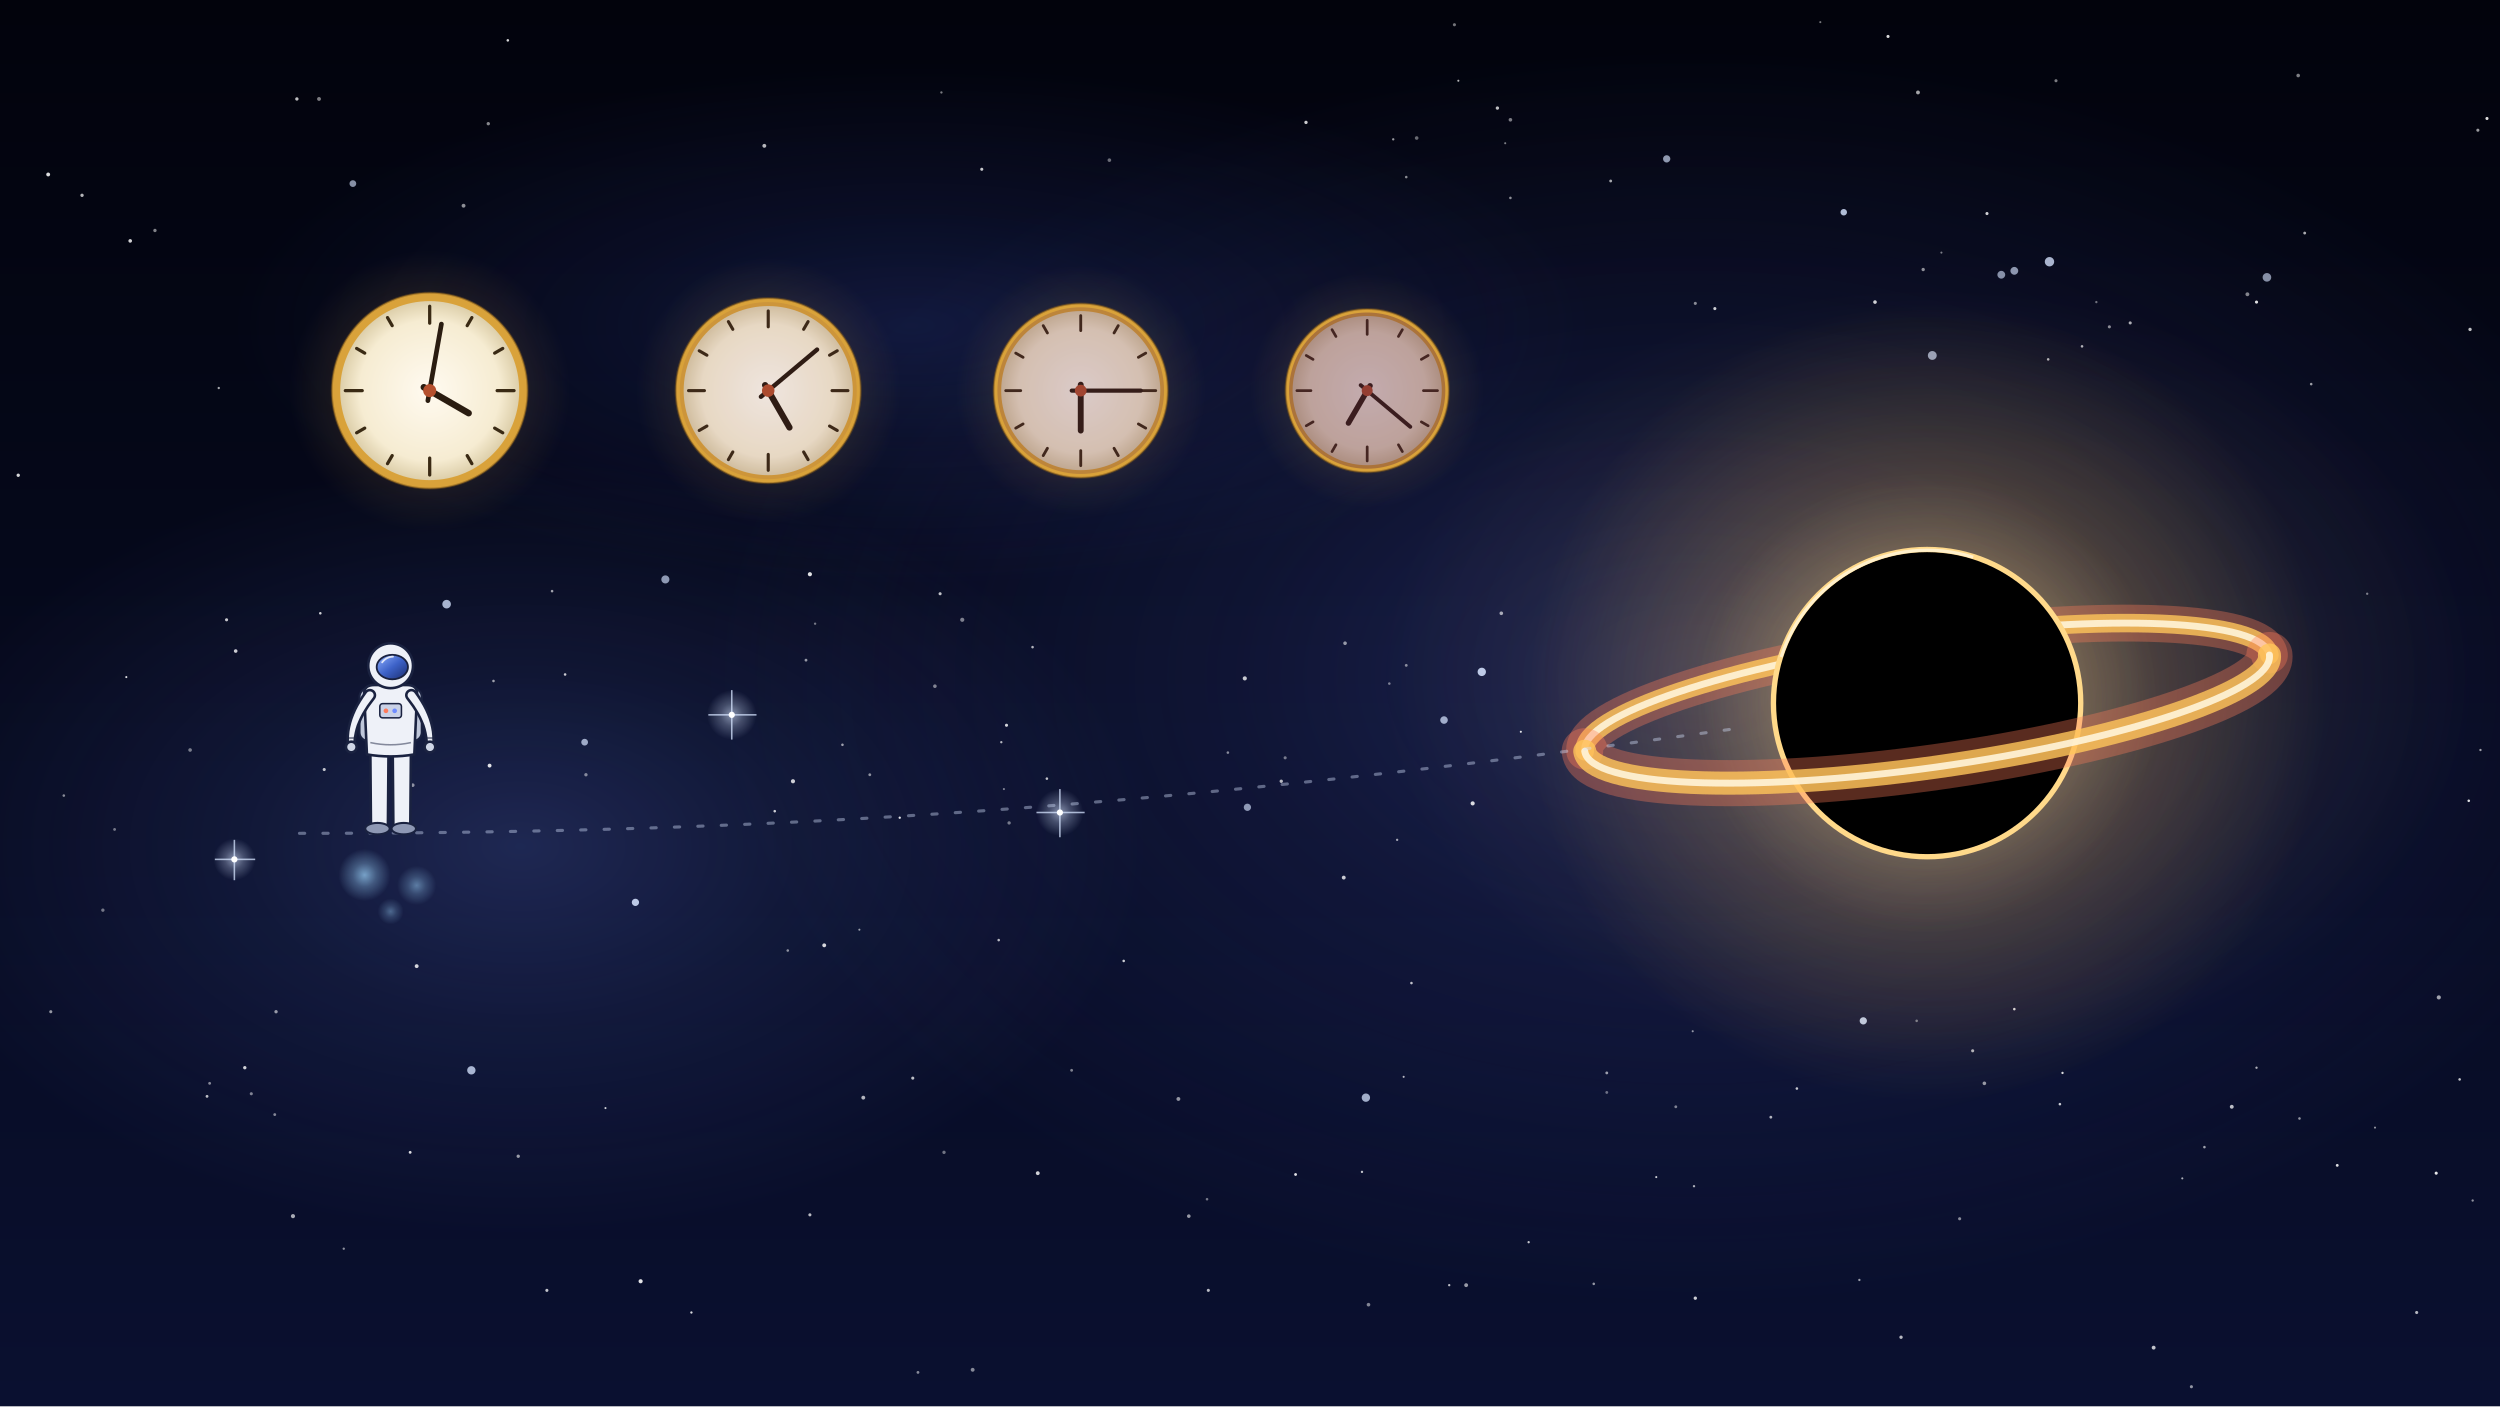
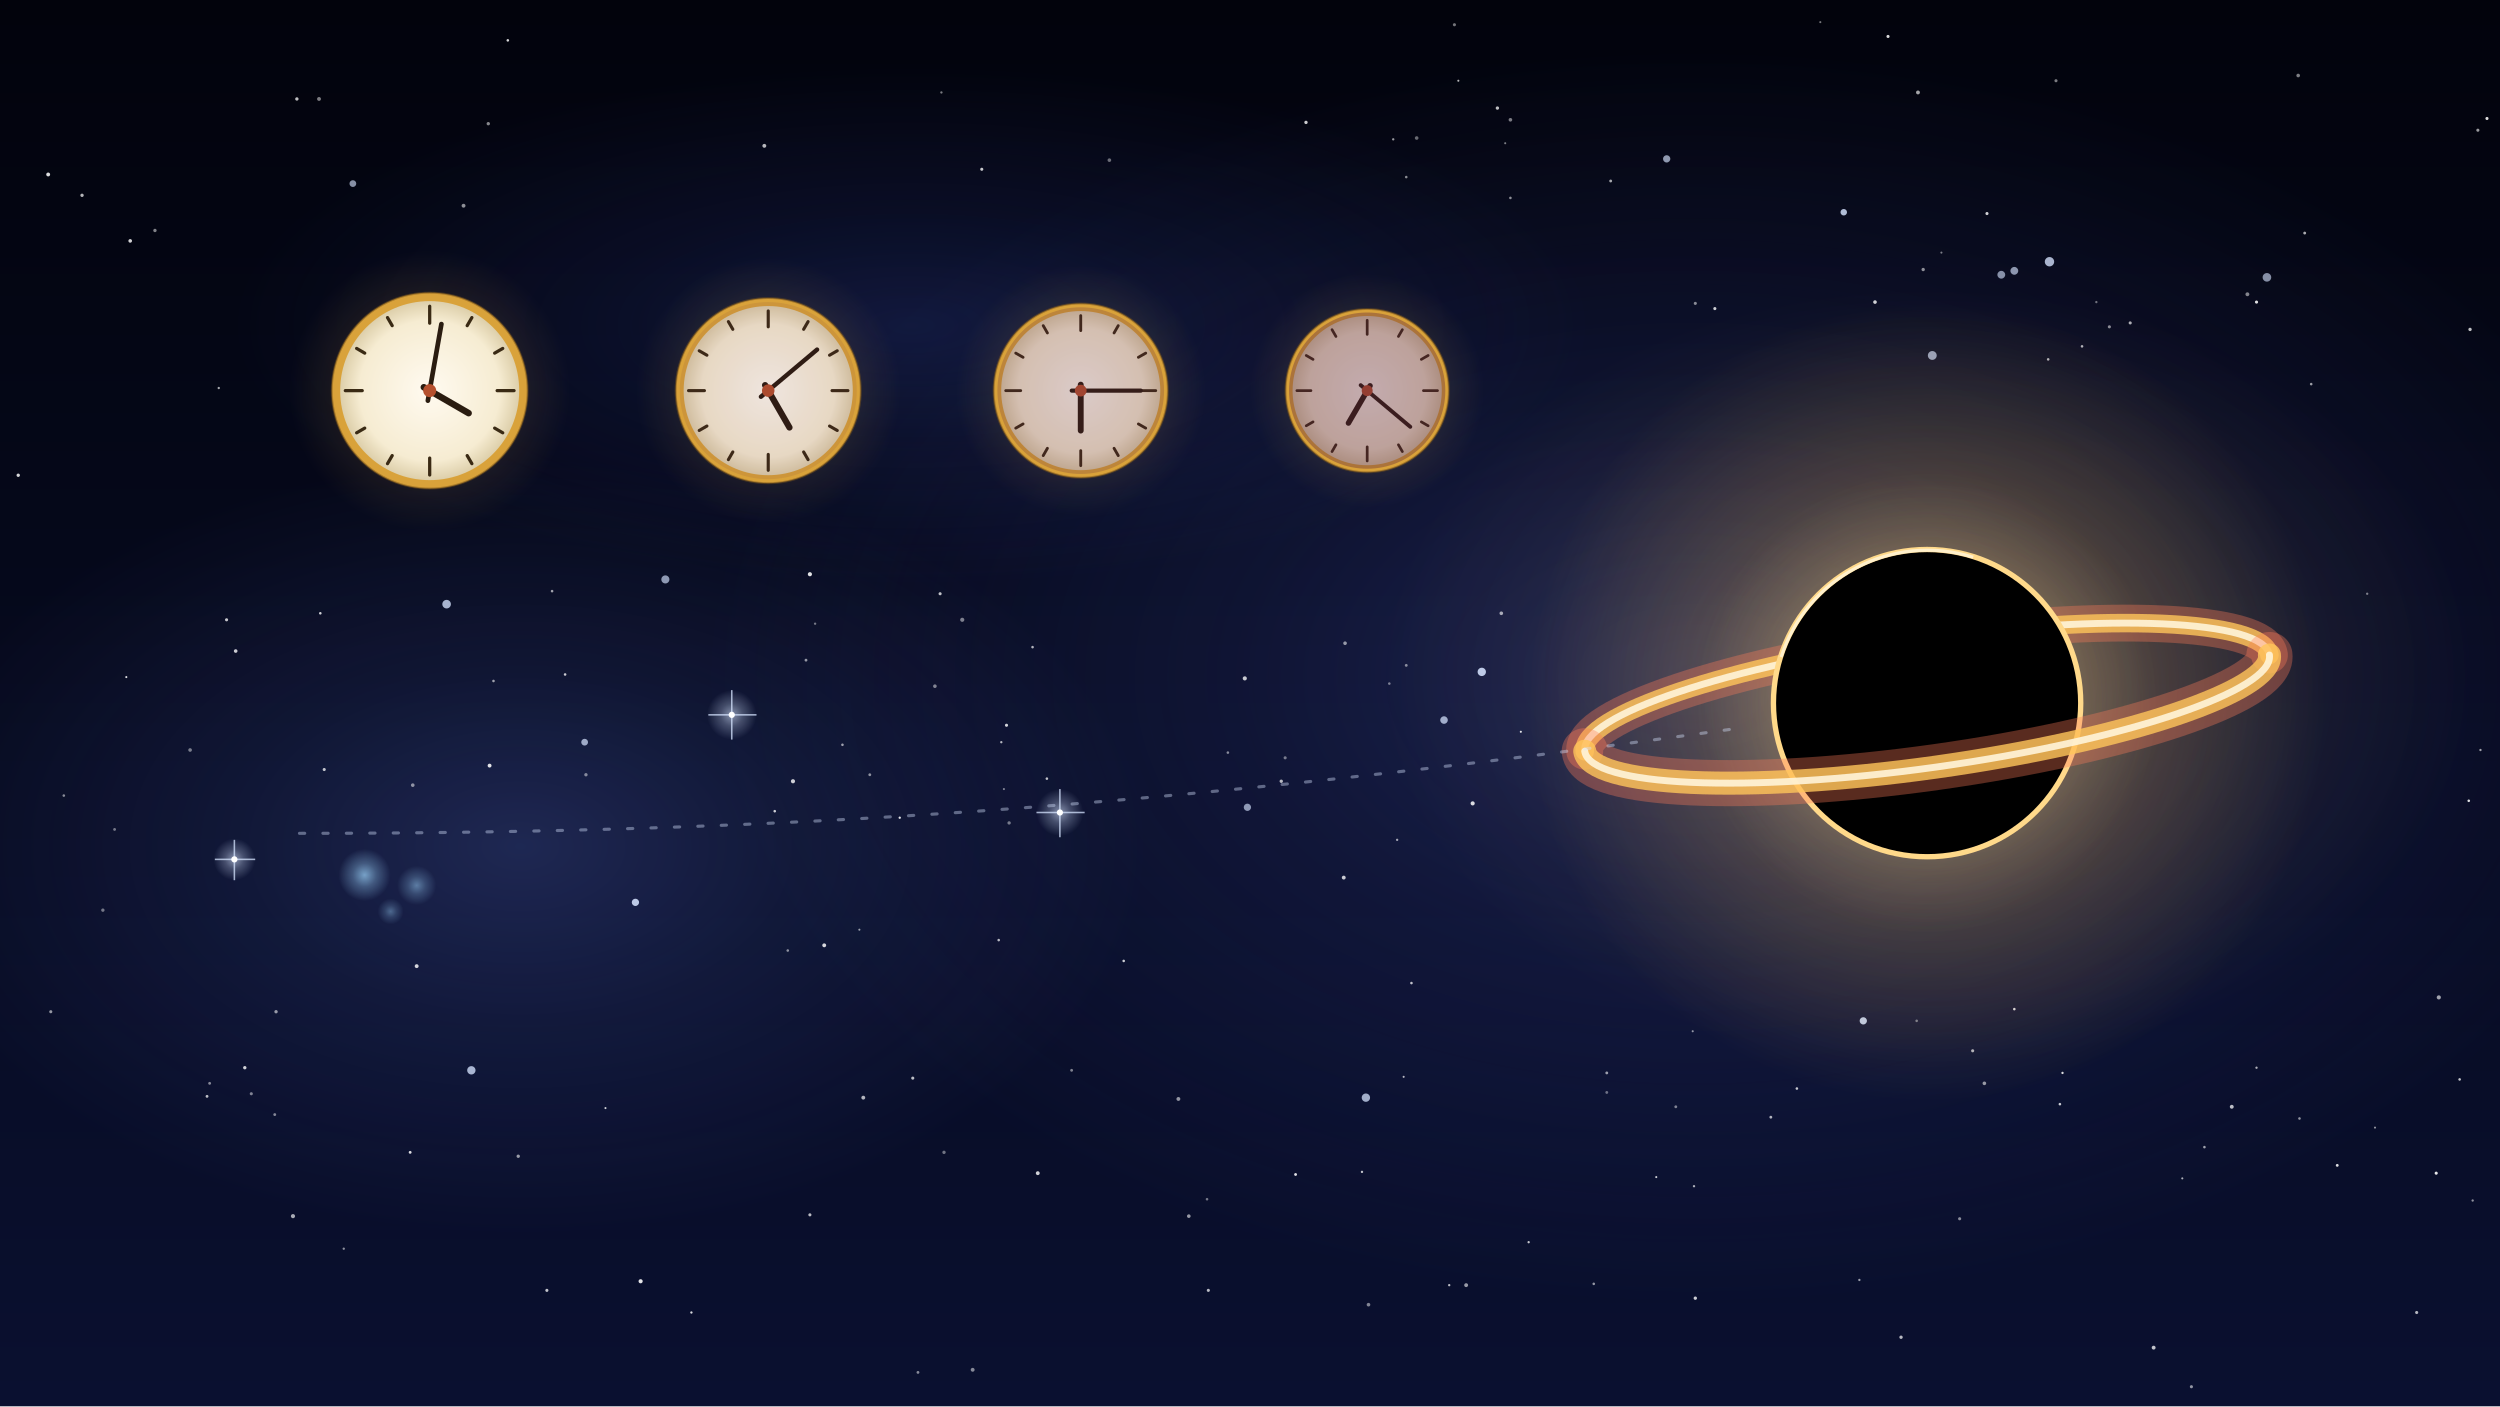
<svg xmlns="http://www.w3.org/2000/svg" viewBox="0 0 1920 1080" width="1920" height="1080">
  <defs>
    <linearGradient id="U060bg" x1="0" y1="0" x2="0" y2="1">
      <stop offset="0" stop-color="#02030c" stop-opacity="1" />
      <stop offset="1" stop-color="#0a1030" stop-opacity="1" />
    </linearGradient>
    <radialGradient id="U060n0">
      <stop offset="0" stop-color="#3c4aa0" stop-opacity="1.0" />
      <stop offset="0.45" stop-color="#3c4aa0" stop-opacity="0.45" />
      <stop offset="1" stop-color="#3c4aa0" stop-opacity="0" />
    </radialGradient>
    <radialGradient id="U060n1">
      <stop offset="0" stop-color="#6f8cff" stop-opacity="1.0" />
      <stop offset="0.45" stop-color="#6f8cff" stop-opacity="0.45" />
      <stop offset="1" stop-color="#6f8cff" stop-opacity="0" />
    </radialGradient>
    <radialGradient id="U060n2">
      <stop offset="0" stop-color="#ffc65a" stop-opacity="1.0" />
      <stop offset="0.45" stop-color="#ffc65a" stop-opacity="0.45" />
      <stop offset="1" stop-color="#ffc65a" stop-opacity="0" />
    </radialGradient>
    <radialGradient id="U060n3">
      <stop offset="0" stop-color="#2a3a88" stop-opacity="1.0" />
      <stop offset="0.45" stop-color="#2a3a88" stop-opacity="0.45" />
      <stop offset="1" stop-color="#2a3a88" stop-opacity="0" />
    </radialGradient>
    <radialGradient id="U060fl1">
      <stop offset="0" stop-color="#d6e4ff" stop-opacity="1.0" />
      <stop offset="0.45" stop-color="#d6e4ff" stop-opacity="0.45" />
      <stop offset="1" stop-color="#d6e4ff" stop-opacity="0" />
    </radialGradient>
    <radialGradient id="U060fl2">
      <stop offset="0" stop-color="#d6e4ff" stop-opacity="1.0" />
      <stop offset="0.45" stop-color="#d6e4ff" stop-opacity="0.45" />
      <stop offset="1" stop-color="#d6e4ff" stop-opacity="0" />
    </radialGradient>
    <radialGradient id="U060fl3">
      <stop offset="0" stop-color="#d6e4ff" stop-opacity="1.0" />
      <stop offset="0.45" stop-color="#d6e4ff" stop-opacity="0.45" />
      <stop offset="1" stop-color="#d6e4ff" stop-opacity="0" />
    </radialGradient>
    <radialGradient id="U060bhgb">
      <stop offset="0" stop-color="#ffc65a" stop-opacity="1.0" />
      <stop offset="0.45" stop-color="#ffc65a" stop-opacity="0.45" />
      <stop offset="1" stop-color="#ffc65a" stop-opacity="0" />
    </radialGradient>
    <radialGradient id="U060bhhb">
      <stop offset="0" stop-color="#fff1c8" stop-opacity="1.0" />
      <stop offset="0.45" stop-color="#fff1c8" stop-opacity="0.45" />
      <stop offset="1" stop-color="#fff1c8" stop-opacity="0" />
    </radialGradient>
    <radialGradient id="U060cfc0" cx="0.5" cy="0.5" r="0.5">
      <stop offset="0" stop-color="#fffaf0" stop-opacity="1" />
      <stop offset="0.75" stop-color="#f6ecd2" stop-opacity="1" />
      <stop offset="1" stop-color="#d8c9a2" stop-opacity="1" />
    </radialGradient>
    <radialGradient id="U060cgc0">
      <stop offset="0" stop-color="#ffc65a" stop-opacity="1.0" />
      <stop offset="0.45" stop-color="#ffc65a" stop-opacity="0.45" />
      <stop offset="1" stop-color="#ffc65a" stop-opacity="0" />
    </radialGradient>
    <radialGradient id="U060cfc1" cx="0.5" cy="0.5" r="0.5">
      <stop offset="0" stop-color="#fffaf0" stop-opacity="1" />
      <stop offset="0.75" stop-color="#f6ecd2" stop-opacity="1" />
      <stop offset="1" stop-color="#d8c9a2" stop-opacity="1" />
    </radialGradient>
    <radialGradient id="U060cgc1">
      <stop offset="0" stop-color="#ffc65a" stop-opacity="1.0" />
      <stop offset="0.45" stop-color="#ffc65a" stop-opacity="0.45" />
      <stop offset="1" stop-color="#ffc65a" stop-opacity="0" />
    </radialGradient>
    <radialGradient id="U060cfc2" cx="0.5" cy="0.5" r="0.5">
      <stop offset="0" stop-color="#fffaf0" stop-opacity="1" />
      <stop offset="0.75" stop-color="#f6ecd2" stop-opacity="1" />
      <stop offset="1" stop-color="#d8c9a2" stop-opacity="1" />
    </radialGradient>
    <radialGradient id="U060cgc2">
      <stop offset="0" stop-color="#ffc65a" stop-opacity="1.0" />
      <stop offset="0.45" stop-color="#ffc65a" stop-opacity="0.45" />
      <stop offset="1" stop-color="#ffc65a" stop-opacity="0" />
    </radialGradient>
    <radialGradient id="U060cfc3" cx="0.5" cy="0.5" r="0.5">
      <stop offset="0" stop-color="#fffaf0" stop-opacity="1" />
      <stop offset="0.75" stop-color="#f6ecd2" stop-opacity="1" />
      <stop offset="1" stop-color="#d8c9a2" stop-opacity="1" />
    </radialGradient>
    <radialGradient id="U060cgc3">
      <stop offset="0" stop-color="#ffc65a" stop-opacity="1.0" />
      <stop offset="0.45" stop-color="#ffc65a" stop-opacity="0.45" />
      <stop offset="1" stop-color="#ffc65a" stop-opacity="0" />
    </radialGradient>
    <linearGradient id="U060vishover" x1="0" y1="0" x2="1" y2="1">
      <stop offset="0" stop-color="#8fb0ff" stop-opacity="1" />
      <stop offset="0.5" stop-color="#3d62c8" stop-opacity="1" />
      <stop offset="1" stop-color="#1a2c6e" stop-opacity="1" />
    </linearGradient>
    <radialGradient id="U060jt">
      <stop offset="0" stop-color="#9fd8ff" stop-opacity="1.0" />
      <stop offset="0.45" stop-color="#9fd8ff" stop-opacity="0.45" />
      <stop offset="1" stop-color="#9fd8ff" stop-opacity="0" />
    </radialGradient>
    <radialGradient id="U060jt2">
      <stop offset="0" stop-color="#9fd8ff" stop-opacity="1.0" />
      <stop offset="0.45" stop-color="#9fd8ff" stop-opacity="0.45" />
      <stop offset="1" stop-color="#9fd8ff" stop-opacity="0" />
    </radialGradient>
    <radialGradient id="U060jt3">
      <stop offset="0" stop-color="#9fd8ff" stop-opacity="1.0" />
      <stop offset="0.45" stop-color="#9fd8ff" stop-opacity="0.45" />
      <stop offset="1" stop-color="#9fd8ff" stop-opacity="0" />
    </radialGradient>
  </defs>
  <rect width="1920" height="1080" fill="url(#U060bg)" />
  <g id="mv-drift-nebula-u060">
    <ellipse cx="1300" cy="520" rx="760" ry="480" fill="url(#U060n0)" opacity="0.4" />
  </g>
  <ellipse cx="400" cy="650" rx="480" ry="300" fill="url(#U060n1)" opacity="0.22" />
  <ellipse cx="1480" cy="520" rx="420" ry="300" fill="url(#U060n2)" opacity="0.2" />
  <ellipse cx="700" cy="250" rx="520" ry="200" fill="url(#U060n3)" opacity="0.35" />
  <g>
    <circle cx="595" cy="623" r="1.0" fill="#fff" opacity="0.80" />
    <circle cx="1714" cy="850" r="1.5" fill="#fff" opacity="0.73" />
    <circle cx="465" cy="851" r="0.8" fill="#fff" opacity="0.80" />
    <circle cx="984" cy="600" r="1.3" fill="#fff" opacity="0.70" />
    <circle cx="49" cy="611" r="1.0" fill="#fff" opacity="0.52" />
    <circle cx="531" cy="1008" r="0.9" fill="#fff" opacity="0.85" />
    <circle cx="1726" cy="226" r="1.5" fill="#fff" opacity="0.50" />
    <circle cx="1237" cy="139" r="1.1" fill="#fff" opacity="0.65" />
    <circle cx="725" cy="885" r="1.3" fill="#fff" opacity="0.42" />
    <circle cx="1070" cy="107" r="0.9" fill="#fff" opacity="0.59" />
    <circle cx="609" cy="600" r="1.6" fill="#fff" opacity="0.79" />
    <circle cx="1046" cy="900" r="0.9" fill="#fff" opacity="0.76" />
    <circle cx="1856" cy="1008" r="1.2" fill="#fff" opacity="0.70" />
    <circle cx="739" cy="476" r="1.6" fill="#fff" opacity="0.47" />
    <circle cx="1636" cy="248" r="1.2" fill="#fff" opacity="0.67" />
    <circle cx="97" cy="520" r="0.8" fill="#fff" opacity="0.87" />
    <circle cx="1472" cy="784" r="1.0" fill="#fff" opacity="0.43" />
    <circle cx="722" cy="456" r="1.2" fill="#fff" opacity="0.74" />
    <circle cx="14" cy="365" r="1.3" fill="#fff" opacity="0.84" />
    <circle cx="39" cy="777" r="1.2" fill="#fff" opacity="0.57" />
    <circle cx="450" cy="595" r="1.3" fill="#fff" opacity="0.48" />
    <circle cx="1473" cy="71" r="1.5" fill="#fff" opacity="0.64" />
    <circle cx="146" cy="576" r="1.4" fill="#fff" opacity="0.45" />
    <circle cx="1599" cy="266" r="1.0" fill="#fff" opacity="0.68" />
    <circle cx="771" cy="606" r="0.8" fill="#fff" opacity="0.49" />
    <circle cx="701" cy="828" r="1.2" fill="#fff" opacity="0.73" />
    <circle cx="775" cy="632" r="1.3" fill="#fff" opacity="0.43" />
    <circle cx="1153" cy="471" r="1.4" fill="#fff" opacity="0.62" />
    <circle cx="228" cy="76" r="1.3" fill="#fff" opacity="0.74" />
    <circle cx="1491" cy="194" r="0.8" fill="#fff" opacity="0.48" />
    <circle cx="188" cy="820" r="1.3" fill="#fff" opacity="0.81" />
    <circle cx="420" cy="991" r="1.2" fill="#fff" opacity="0.76" />
    <circle cx="225" cy="934" r="1.6" fill="#fff" opacity="0.65" />
    <circle cx="1150" cy="83" r="1.3" fill="#fff" opacity="0.74" />
    <circle cx="1582" cy="848" r="1.0" fill="#fff" opacity="0.79" />
    <circle cx="1156" cy="110" r="0.8" fill="#fff" opacity="0.48" />
    <circle cx="249" cy="591" r="1.2" fill="#fff" opacity="0.75" />
    <circle cx="987" cy="582" r="1.2" fill="#fff" opacity="0.44" />
    <circle cx="943" cy="578" r="1.0" fill="#fff" opacity="0.51" />
    <circle cx="1818" cy="456" r="0.9" fill="#fff" opacity="0.46" />
    <circle cx="1113" cy="987" r="0.9" fill="#fff" opacity="0.73" />
    <circle cx="1080" cy="511" r="1.1" fill="#fff" opacity="0.50" />
    <circle cx="1871" cy="901" r="1.2" fill="#fff" opacity="0.90" />
    <circle cx="1524" cy="832" r="1.4" fill="#fff" opacity="0.57" />
    <circle cx="1905" cy="576" r="0.9" fill="#fff" opacity="0.61" />
    <circle cx="1683" cy="1065" r="1.2" fill="#fff" opacity="0.56" />
    <circle cx="1174" cy="954" r="0.9" fill="#fff" opacity="0.76" />
    <circle cx="747" cy="1052" r="1.5" fill="#fff" opacity="0.51" />
    <circle cx="212" cy="777" r="1.3" fill="#fff" opacity="0.57" />
    <circle cx="159" cy="842" r="1.1" fill="#fff" opacity="0.73" />
    <circle cx="1131" cy="617" r="1.6" fill="#fff" opacity="0.84" />
    <circle cx="1547" cy="775" r="1.0" fill="#fff" opacity="0.82" />
    <circle cx="193" cy="840" r="1.2" fill="#fff" opacity="0.48" />
    <circle cx="1080" cy="136" r="1.0" fill="#fff" opacity="0.53" />
    <circle cx="1003" cy="94" r="1.3" fill="#fff" opacity="0.80" />
    <circle cx="1168" cy="562" r="0.8" fill="#fff" opacity="0.88" />
    <circle cx="928" cy="991" r="1.2" fill="#fff" opacity="0.72" />
    <circle cx="1398" cy="17" r="0.8" fill="#fff" opacity="0.46" />
    <circle cx="622" cy="933" r="1.2" fill="#fff" opacity="0.72" />
    <circle cx="1088" cy="106" r="1.4" fill="#fff" opacity="0.40" />
    <circle cx="1360" cy="858" r="1.1" fill="#fff" opacity="0.68" />
    <circle cx="1733" cy="820" r="0.9" fill="#fff" opacity="0.67" />
    <circle cx="63" cy="150" r="1.3" fill="#fff" opacity="0.70" />
    <circle cx="718" cy="527" r="1.4" fill="#fff" opacity="0.48" />
    <circle cx="863" cy="738" r="1.0" fill="#fff" opacity="0.79" />
    <circle cx="1766" cy="859" r="1.0" fill="#fff" opacity="0.56" />
    <circle cx="88" cy="637" r="1.1" fill="#fff" opacity="0.43" />
    <circle cx="37" cy="134" r="1.5" fill="#fff" opacity="0.86" />
    <circle cx="376" cy="588" r="1.5" fill="#fff" opacity="0.88" />
    <circle cx="1899" cy="922" r="0.9" fill="#fff" opacity="0.55" />
    <circle cx="1620" cy="251" r="1.2" fill="#fff" opacity="0.53" />
    <circle cx="492" cy="984" r="1.6" fill="#fff" opacity="0.89" />
    <circle cx="773" cy="557" r="1.2" fill="#fff" opacity="0.82" />
    <circle cx="668" cy="595" r="1.1" fill="#fff" opacity="0.53" />
    <circle cx="1272" cy="904" r="0.8" fill="#fff" opacity="0.81" />
    <circle cx="1428" cy="983" r="0.9" fill="#fff" opacity="0.59" />
    <circle cx="1477" cy="207" r="1.3" fill="#fff" opacity="0.54" />
    <circle cx="1224" cy="986" r="1.0" fill="#fff" opacity="0.57" />
    <circle cx="913" cy="934" r="1.4" fill="#fff" opacity="0.58" />
    <circle cx="605" cy="730" r="1.0" fill="#fff" opacity="0.53" />
    <circle cx="315" cy="885" r="1.1" fill="#fff" opacity="0.85" />
    <circle cx="1120" cy="62" r="0.8" fill="#fff" opacity="0.71" />
    <circle cx="1234" cy="824" r="1.1" fill="#fff" opacity="0.59" />
    <circle cx="245" cy="76" r="1.5" fill="#fff" opacity="0.48" />
    <circle cx="1073" cy="645" r="0.9" fill="#fff" opacity="0.62" />
    <circle cx="246" cy="471" r="1.0" fill="#fff" opacity="0.80" />
    <circle cx="793" cy="497" r="1.0" fill="#fff" opacity="0.69" />
    <circle cx="797" cy="901" r="1.5" fill="#fff" opacity="0.81" />
    <circle cx="1693" cy="881" r="1.0" fill="#fff" opacity="0.61" />
    <circle cx="1526" cy="164" r="1.2" fill="#fff" opacity="0.81" />
    <circle cx="1910" cy="91" r="1.2" fill="#fff" opacity="0.86" />
    <circle cx="1287" cy="850" r="1.1" fill="#fff" opacity="0.48" />
    <circle cx="1051" cy="1002" r="1.4" fill="#fff" opacity="0.49" />
    <circle cx="434" cy="518" r="1.0" fill="#fff" opacity="0.78" />
    <circle cx="1733" cy="232" r="1.2" fill="#fff" opacity="0.88" />
    <circle cx="1078" cy="827" r="0.8" fill="#fff" opacity="0.71" />
    <circle cx="398" cy="888" r="1.3" fill="#fff" opacity="0.58" />
    <circle cx="1234" cy="839" r="1.1" fill="#fff" opacity="0.40" />
    <circle cx="927" cy="921" r="1.0" fill="#fff" opacity="0.44" />
    <circle cx="995" cy="902" r="1.1" fill="#fff" opacity="0.87" />
    <circle cx="1302" cy="233" r="1.2" fill="#fff" opacity="0.52" />
    <circle cx="1032" cy="674" r="1.5" fill="#fff" opacity="0.78" />
    <circle cx="1067" cy="525" r="1.0" fill="#fff" opacity="0.45" />
    <circle cx="1126" cy="987" r="1.5" fill="#fff" opacity="0.58" />
    <circle cx="1380" cy="836" r="1.0" fill="#fff" opacity="0.78" />
    <circle cx="168" cy="298" r="0.9" fill="#fff" opacity="0.65" />
    <circle cx="1317" cy="237" r="1.2" fill="#fff" opacity="0.80" />
    <circle cx="211" cy="856" r="1.1" fill="#fff" opacity="0.50" />
    <circle cx="1117" cy="19" r="1.2" fill="#fff" opacity="0.45" />
    <circle cx="1084" cy="755" r="1.0" fill="#fff" opacity="0.74" />
    <circle cx="379" cy="523" r="1.0" fill="#fff" opacity="0.60" />
    <circle cx="1654" cy="1035" r="1.5" fill="#fff" opacity="0.75" />
    <circle cx="804" cy="598" r="1.0" fill="#fff" opacity="0.75" />
    <circle cx="317" cy="603" r="1.4" fill="#fff" opacity="0.52" />
    <circle cx="823" cy="822" r="1.1" fill="#fff" opacity="0.48" />
    <circle cx="119" cy="177" r="1.3" fill="#fff" opacity="0.50" />
    <circle cx="622" cy="441" r="1.6" fill="#fff" opacity="0.88" />
    <circle cx="663" cy="843" r="1.5" fill="#fff" opacity="0.69" />
    <circle cx="1765" cy="58" r="1.4" fill="#fff" opacity="0.49" />
    <circle cx="852" cy="123" r="1.4" fill="#fff" opacity="0.41" />
    <circle cx="264" cy="959" r="0.9" fill="#fff" opacity="0.54" />
    <circle cx="660" cy="714" r="0.8" fill="#fff" opacity="0.59" />
    <circle cx="424" cy="454" r="1.0" fill="#fff" opacity="0.62" />
    <circle cx="705" cy="1054" r="1.1" fill="#fff" opacity="0.51" />
    <circle cx="1579" cy="62" r="1.2" fill="#fff" opacity="0.48" />
    <circle cx="390" cy="31" r="1.0" fill="#fff" opacity="0.84" />
    <circle cx="320" cy="742" r="1.5" fill="#fff" opacity="0.82" />
    <circle cx="1903" cy="100" r="1.2" fill="#fff" opacity="0.60" />
    <circle cx="1897" cy="253" r="1.3" fill="#fff" opacity="0.75" />
    <circle cx="1824" cy="866" r="0.8" fill="#fff" opacity="0.56" />
    <circle cx="1160" cy="152" r="1.0" fill="#fff" opacity="0.54" />
    <circle cx="181" cy="500" r="1.4" fill="#fff" opacity="0.79" />
    <circle cx="1033" cy="494" r="1.4" fill="#fff" opacity="0.56" />
    <circle cx="754" cy="130" r="1.2" fill="#fff" opacity="0.78" />
    <circle cx="1676" cy="905" r="0.8" fill="#fff" opacity="0.67" />
    <circle cx="1505" cy="936" r="1.2" fill="#fff" opacity="0.52" />
    <circle cx="100" cy="185" r="1.4" fill="#fff" opacity="0.82" />
    <circle cx="1873" cy="766" r="1.6" fill="#fff" opacity="0.62" />
    <circle cx="1610" cy="232" r="0.9" fill="#fff" opacity="0.42" />
    <circle cx="905" cy="844" r="1.5" fill="#fff" opacity="0.56" />
    <circle cx="1896" cy="615" r="1.0" fill="#fff" opacity="0.87" />
    <circle cx="1573" cy="276" r="1.0" fill="#fff" opacity="0.68" />
    <circle cx="769" cy="570" r="0.9" fill="#fff" opacity="0.69" />
    <circle cx="1584" cy="824" r="0.9" fill="#fff" opacity="0.84" />
    <circle cx="956" cy="521" r="1.6" fill="#fff" opacity="0.77" />
    <circle cx="375" cy="95" r="1.3" fill="#fff" opacity="0.52" />
    <circle cx="161" cy="832" r="1.1" fill="#fff" opacity="0.50" />
    <circle cx="587" cy="112" r="1.5" fill="#fff" opacity="0.71" />
    <circle cx="174" cy="476" r="1.2" fill="#fff" opacity="0.77" />
    <circle cx="1515" cy="807" r="1.2" fill="#fff" opacity="0.67" />
    <circle cx="647" cy="572" r="1.0" fill="#fff" opacity="0.59" />
    <circle cx="1300" cy="792" r="0.8" fill="#fff" opacity="0.56" />
    <circle cx="1440" cy="232" r="1.4" fill="#fff" opacity="0.81" />
    <circle cx="1795" cy="895" r="1.1" fill="#fff" opacity="0.86" />
    <circle cx="1160" cy="92" r="1.4" fill="#fff" opacity="0.47" />
    <circle cx="79" cy="699" r="1.3" fill="#fff" opacity="0.43" />
    <circle cx="1450" cy="28" r="1.2" fill="#fff" opacity="0.85" />
    <circle cx="619" cy="507" r="1.1" fill="#fff" opacity="0.57" />
    <circle cx="356" cy="158" r="1.5" fill="#fff" opacity="0.55" />
    <circle cx="691" cy="628" r="0.9" fill="#fff" opacity="0.89" />
    <circle cx="1775" cy="295" r="1.0" fill="#fff" opacity="0.60" />
    <circle cx="1460" cy="1027" r="1.3" fill="#fff" opacity="0.71" />
    <circle cx="1770" cy="179" r="1.1" fill="#fff" opacity="0.67" />
    <circle cx="1301" cy="911" r="0.9" fill="#fff" opacity="0.67" />
    <circle cx="1889" cy="829" r="1.0" fill="#fff" opacity="0.76" />
    <circle cx="1302" cy="997" r="1.3" fill="#fff" opacity="0.79" />
    <circle cx="633" cy="726" r="1.5" fill="#fff" opacity="0.83" />
    <circle cx="723" cy="71" r="0.9" fill="#fff" opacity="0.47" />
    <circle cx="767" cy="722" r="1.0" fill="#fff" opacity="0.71" />
    <circle cx="626" cy="479" r="0.9" fill="#fff" opacity="0.44" />
  </g>
  <g id="mv-glint-s1-u060">
    <circle cx="488" cy="693" r="2.8" fill="#d6e4ff" opacity="0.86" />
    <circle cx="1484" cy="273" r="3.4" fill="#d6e4ff" opacity="0.67" />
    <circle cx="1109" cy="553" r="2.9" fill="#d6e4ff" opacity="0.72" />
    <circle cx="1741" cy="213" r="3.3" fill="#d6e4ff" opacity="0.61" />
    <circle cx="1431" cy="784" r="2.8" fill="#d6e4ff" opacity="0.86" />
    <circle cx="1547" cy="208" r="3.0" fill="#d6e4ff" opacity="0.64" />
  </g>
  <g id="mv-glint-s2-u060">
    <circle cx="1280" cy="122" r="2.8" fill="#d6e4ff" opacity="0.66" />
    <circle cx="1574" cy="201" r="3.6" fill="#d6e4ff" opacity="0.78" />
    <circle cx="958" cy="620" r="2.8" fill="#d6e4ff" opacity="0.64" />
    <circle cx="1537" cy="211" r="3.0" fill="#d6e4ff" opacity="0.61" />
    <circle cx="1416" cy="163" r="2.5" fill="#d6e4ff" opacity="0.82" />
    <circle cx="449" cy="570" r="2.6" fill="#d6e4ff" opacity="0.71" />
  </g>
  <g id="mv-glint-s3-u060">
    <circle cx="1138" cy="516" r="3.2" fill="#d6e4ff" opacity="0.87" />
    <circle cx="271" cy="141" r="2.6" fill="#d6e4ff" opacity="0.62" />
    <circle cx="511" cy="445" r="3.1" fill="#d6e4ff" opacity="0.65" />
    <circle cx="343" cy="464" r="3.3" fill="#d6e4ff" opacity="0.77" />
    <circle cx="362" cy="822" r="3.2" fill="#d6e4ff" opacity="0.77" />
    <circle cx="1049" cy="843" r="3.2" fill="#d6e4ff" opacity="0.74" />
  </g>
  <circle cx="562" cy="549" r="19" fill="url(#U060fl1)" opacity=".6" />
  <path d="M544,549 L581,549 M562,530 L562,568" stroke="#d6e4ff" stroke-width="1.2" opacity=".75" />
  <circle cx="562" cy="549" r="2.4" fill="#fff" />
  <circle cx="814" cy="624" r="18" fill="url(#U060fl2)" opacity=".6" />
  <path d="M796,624 L833,624 M814,606 L814,643" stroke="#d6e4ff" stroke-width="1.2" opacity=".75" />
  <circle cx="814" cy="624" r="2.4" fill="#fff" />
  <circle cx="180" cy="660" r="16" fill="url(#U060fl3)" opacity=".6" />
  <path d="M165,660 L196,660 M180,645 L180,676" stroke="#d6e4ff" stroke-width="1.2" opacity=".75" />
  <circle cx="180" cy="660" r="2.4" fill="#fff" />
  <circle cx="1480" cy="540" r="307" fill="url(#U060bhgb)" opacity=".45" />
  <circle cx="1480" cy="540" r="177" fill="url(#U060bhhb)" opacity=".35" />
  <g transform="rotate(-8 1480 540)">
    <path d="M1214.5,540 A265.5,49.6 0 0 1 1745.5,540" fill="none" stroke="#ff7a5a" stroke-width="28.3" opacity=".35" stroke-linecap="round" />
    <path d="M1214.5,540 A265.5,49.6 0 0 1 1745.5,540" fill="none" stroke="#ffc65a" stroke-width="14.2" opacity=".8" stroke-linecap="round" />
    <path d="M1214.5,540 A265.5,49.6 0 0 1 1745.5,540" fill="none" stroke="#fff4d8" stroke-width="5.3" opacity=".9" stroke-linecap="round" />
  </g>
  <circle cx="1480" cy="540" r="118" fill="#000" />
  <circle cx="1480" cy="540" r="118" fill="none" stroke="#ffd98a" stroke-width="4.1" />
  <path d="M1367.9,504.6 A118,118 0 0 1 1515.4,427.9" fill="none" stroke="#fff6dc" stroke-width="2.4" opacity=".8" />
  <g transform="rotate(-8 1480 540)">
    <path d="M1745.5,540 A265.5,49.6 0 0 1 1214.5,540" fill="none" stroke="#ff7a5a" stroke-width="35.4" opacity=".35" stroke-linecap="round" />
    <path d="M1745.5,540 A265.5,49.6 0 0 1 1214.5,540" fill="none" stroke="#ffc65a" stroke-width="17.7" opacity=".8" stroke-linecap="round" />
    <path d="M1745.5,540 A265.5,49.6 0 0 1 1214.5,540" fill="none" stroke="#fff4d8" stroke-width="5.3" opacity=".9" stroke-linecap="round" />
  </g>
  <circle cx="330" cy="300" r="108" fill="url(#U060cgc0)" opacity=".3" />
  <circle cx="330" cy="300" r="72" fill="url(#U060cfc0)" stroke="#d9a23a" stroke-width="6.5" />
  <circle cx="330" cy="300" r="75.2" fill="none" stroke="#7a5418" stroke-width="1.5" opacity=".5" />
  <path d="M330.0,248.2 L330.0,235.2 M358.8,250.1 L362.4,243.9 M379.9,271.2 L386.1,267.6 M381.8,300.0 L394.8,300.0 M379.9,328.8 L386.1,332.4 M358.8,349.9 L362.4,356.1 M330.0,351.8 L330.0,364.8 M301.2,349.9 L297.6,356.1 M280.1,328.8 L273.9,332.4 M278.2,300.0 L265.2,300.0 M280.1,271.2 L273.9,267.6 M301.2,250.1 L297.6,243.9" stroke="#3a2a14" stroke-width="2.5" stroke-linecap="round" />
  <g id="mv-rotor-c0-h-u060" data-pivot="330 300" data-per="48">
    <path d="M325.5,297.4 L359.9,317.3" stroke="#2a1c10" stroke-width="5.0" stroke-linecap="round" />
  </g>
  <g id="mv-rotor-c0-m-u060" data-pivot="330 300" data-per="4">
    <path d="M328.6,307.7 L339.0,248.9" stroke="#2a1c10" stroke-width="3.6" stroke-linecap="round" />
  </g>
  <circle cx="330" cy="300" r="5.0" fill="#b5502e" />
  <circle cx="590" cy="300" r="102" fill="url(#U060cgc1)" opacity=".3" />
  <circle cx="590" cy="300" r="68" fill="url(#U060cfc1)" stroke="#d9a23a" stroke-width="6.1" />
  <circle cx="590" cy="300" r="71.1" fill="none" stroke="#7a5418" stroke-width="1.5" opacity=".5" />
  <path d="M590.0,251.0 L590.0,238.8 M617.2,252.9 L620.6,247.0 M637.1,272.8 L643.0,269.4 M639.0,300.0 L651.2,300.0 M637.1,327.2 L643.0,330.6 M617.2,347.1 L620.6,353.0 M590.0,349.0 L590.0,361.2 M562.8,347.1 L559.4,353.0 M542.9,327.2 L537.0,330.6 M541.0,300.0 L528.8,300.0 M542.9,272.8 L537.0,269.4 M562.8,252.9 L559.4,247.0" stroke="#3a2a14" stroke-width="2.4" stroke-linecap="round" />
  <g id="mv-rotor-c1-h-u060" data-pivot="590 300" data-per="168">
    <path d="M587.6,295.8 L606.3,328.3" stroke="#2a1c10" stroke-width="4.8" stroke-linecap="round" />
  </g>
  <g id="mv-rotor-c1-m-u060" data-pivot="590 300" data-per="14">
    <path d="M584.4,304.7 L627.5,268.5" stroke="#2a1c10" stroke-width="3.4" stroke-linecap="round" />
  </g>
  <circle cx="590" cy="300" r="4.8" fill="#b5502e" />
  <circle cx="590" cy="300" r="68" fill="#5a1e3a" opacity="0.1" />
  <circle cx="830" cy="300" r="96" fill="url(#U060cgc2)" opacity=".3" />
  <circle cx="830" cy="300" r="64" fill="url(#U060cfc2)" stroke="#d9a23a" stroke-width="5.8" />
  <circle cx="830" cy="300" r="66.9" fill="none" stroke="#7a5418" stroke-width="1.5" opacity=".5" />
  <path d="M830.0,253.9 L830.0,242.4 M855.6,255.7 L858.8,250.1 M874.3,274.4 L879.9,271.2 M876.1,300.0 L887.6,300.0 M874.3,325.6 L879.9,328.8 M855.6,344.3 L858.8,349.9 M830.0,346.1 L830.0,357.6 M804.4,344.3 L801.2,349.9 M785.7,325.6 L780.1,328.8 M783.9,300.0 L772.4,300.0 M785.7,274.4 L780.1,271.2 M804.4,255.7 L801.2,250.1" stroke="#3a2a14" stroke-width="2.2" stroke-linecap="round" />
  <g id="mv-rotor-c2-h-u060" data-pivot="830 300" data-per="720">
    <path d="M830.0,295.4 L830.0,330.7" stroke="#2a1c10" stroke-width="4.5" stroke-linecap="round" />
  </g>
  <g id="mv-rotor-c2-m-u060" data-pivot="830 300" data-per="60">
    <path d="M823.1,300.0 L876.1,300.0" stroke="#2a1c10" stroke-width="3.2" stroke-linecap="round" />
  </g>
  <circle cx="830" cy="300" r="4.5" fill="#b5502e" />
  <circle cx="830" cy="300" r="64" fill="#5a1e3a" opacity="0.22" />
  <circle cx="1050" cy="300" r="90" fill="url(#U060cgc3)" opacity=".3" />
  <circle cx="1050" cy="300" r="60" fill="url(#U060cfc3)" stroke="#d9a23a" stroke-width="5.4" />
  <circle cx="1050" cy="300" r="62.7" fill="none" stroke="#7a5418" stroke-width="1.5" opacity=".5" />
  <path d="M1050.0,256.8 L1050.0,246.0 M1074.0,258.4 L1077.0,253.2 M1091.6,276.0 L1096.8,273.0 M1093.2,300.0 L1104.0,300.0 M1091.6,324.0 L1096.8,327.0 M1074.0,341.6 L1077.0,346.8 M1050.0,343.2 L1050.0,354.0 M1026.0,341.6 L1023.0,346.8 M1008.4,324.0 L1003.2,327.0 M1006.8,300.0 L996.0,300.0 M1008.4,276.0 L1003.2,273.0 M1026.0,258.4 L1023.0,253.2" stroke="#3a2a14" stroke-width="2.1" stroke-linecap="round" />
  <g id="mv-rotor-c3-h-u060" data-pivot="1050 300" data-per="10800">
    <path d="M1052.2,296.3 L1035.6,324.9" stroke="#2a1c10" stroke-width="4.2" stroke-linecap="round" />
  </g>
  <g id="mv-rotor-c3-m-u060" data-pivot="1050 300" data-per="900">
    <path d="M1045.0,295.8 L1083.1,327.8" stroke="#2a1c10" stroke-width="3.0" stroke-linecap="round" />
  </g>
  <circle cx="1050" cy="300" r="4.2" fill="#b5502e" />
  <circle cx="1050" cy="300" r="60" fill="#5a1e3a" opacity="0.36" />
  <path d="M230,640 C600,640 900,620 1330,560" fill="none" stroke="#d6e4ff" stroke-width="2.4" stroke-dasharray="4 14" opacity=".4" stroke-linecap="round" />
  <g id="mv-path-hover-u060" data-path="M300,640 C600,640 800,625 1030,592" data-delay="0.6" data-dur="5" data-rot="0">
    <g id="mv-smoke-jet-u060">
      <circle cx="280" cy="672" r="20" fill="url(#U060jt)" opacity=".7" />
      <circle cx="320" cy="680" r="15" fill="url(#U060jt2)" opacity=".5" />
      <circle cx="300" cy="700" r="10" fill="url(#U060jt3)" opacity=".4" />
    </g>
-     <rect x="276.1" y="528.7" width="47.8" height="40.3" rx="6.5" fill="#bfc7da" stroke="#1a2240" stroke-width="1.6" />
-     <path d="M284.4,574.2 L284.9,634.8 Q291.4,636.9 297.9,634.8 L298.4,574.2Z" fill="#eef1f8" stroke="#1a2240" stroke-width="2.0" stroke-linejoin="round" />
-     <ellipse cx="289.9" cy="636.4" rx="9.4" ry="4.4" fill="#8e98b4" stroke="#1a2240" stroke-width="1.6" />
-     <path d="M301.6,574.2 L302.1,634.8 Q308.6,636.9 315.1,634.8 L315.6,574.2Z" fill="#eef1f8" stroke="#1a2240" stroke-width="2.0" stroke-linejoin="round" />
-     <ellipse cx="310.1" cy="636.4" rx="9.4" ry="4.4" fill="#8e98b4" stroke="#1a2240" stroke-width="1.6" />
-     <path d="M279.7,532.6 Q279.7,526.1 287.5,526.1 L312.5,526.1 Q320.3,526.1 320.3,532.6 L318.2,579.4 Q300.0,582.5 281.8,579.4Z" fill="#eef1f8" stroke="#1a2240" stroke-width="2.0" stroke-linejoin="round" />
-     <rect x="291.7" y="540.4" width="16.6" height="10.9" rx="2.1" fill="#c9d1e6" stroke="#1a2240" stroke-width="1.2" />
-     <circle cx="296.4" cy="545.9" r="1.8" fill="#ff7a5a" />
-     <circle cx="303.1" cy="545.9" r="1.8" fill="#6f8cff" />
-     <path d="M284.4,570.3 Q300.0,573.7 315.6,570.3" fill="none" stroke="#1a2240" stroke-width="1.2" opacity=".5" />
-     <g class="mv mv-limb-hoverl-u060-1" data-pivot="284.0 533.9">
-       <path d="M280.9,531.6 L278.5,535.0 L276.3,538.4 L274.3,541.8 L272.6,545.1 L271.1,548.5 L269.8,551.9 L268.8,555.2 L268.0,558.5 L267.4,561.8 L267.1,565.1 L267.0,568.4 L267.1,571.5 A2.6,2.6 0 0 0 272.3,571.5 L272.4,568.6 L272.8,565.7 L273.3,562.9 L274.0,560.0 L274.9,557.1 L276.1,554.2 L277.4,551.3 L278.9,548.4 L280.7,545.4 L282.6,542.4 L284.8,539.4 L287.2,536.2 A3.9,3.9 0 0 0 280.9,531.6Z" fill="#eef1f8" stroke="#1a2240" stroke-width="2.00" stroke-linejoin="round" />
-       <path d="M266.7,566.9 L272.4,566.7" stroke="#1a2240" stroke-width="1.60" stroke-linecap="round" opacity=".5" />
-       <circle cx="269.8" cy="573.7" r="4.1" fill="#cfd6e6" stroke="#1a2240" stroke-width="2.00" />
-     </g>
-     <g class="mv mv-limb-hoverr-u060-1" data-pivot="316.0 533.9">
-       <path d="M312.8,536.2 L315.2,539.4 L317.4,542.4 L319.3,545.4 L321.1,548.4 L322.6,551.3 L323.9,554.2 L325.1,557.1 L326.0,560.0 L326.7,562.9 L327.2,565.7 L327.6,568.6 L327.7,571.5 A2.6,2.6 0 0 0 332.9,571.5 L333.0,568.4 L332.9,565.1 L332.6,561.8 L332.0,558.5 L331.2,555.2 L330.2,551.9 L328.9,548.5 L327.4,545.1 L325.7,541.8 L323.7,538.4 L321.5,535.0 L319.1,531.6 A3.9,3.9 0 0 0 312.8,536.2Z" fill="#eef1f8" stroke="#1a2240" stroke-width="2.00" stroke-linejoin="round" />
-       <path d="M327.6,566.7 L333.3,566.9" stroke="#1a2240" stroke-width="1.60" stroke-linecap="round" opacity=".5" />
-       <circle cx="330.2" cy="573.7" r="4.1" fill="#cfd6e6" stroke="#1a2240" stroke-width="2.00" />
-     </g>
-     <circle cx="300" cy="511.3" r="17.2" fill="#eef1f8" stroke="#1a2240" stroke-width="2.0" />
-     <ellipse cx="301.3" cy="512.3" rx="12.0" ry="9.4" fill="url(#U060vishover)" stroke="#1a2240" stroke-width="1.4" />
-     <path d="M293.5,508.7 Q296.6,504.5 301.8,504.3" fill="none" stroke="#fff" stroke-width="1.4" opacity=".8" stroke-linecap="round" />
  </g>
</svg>
